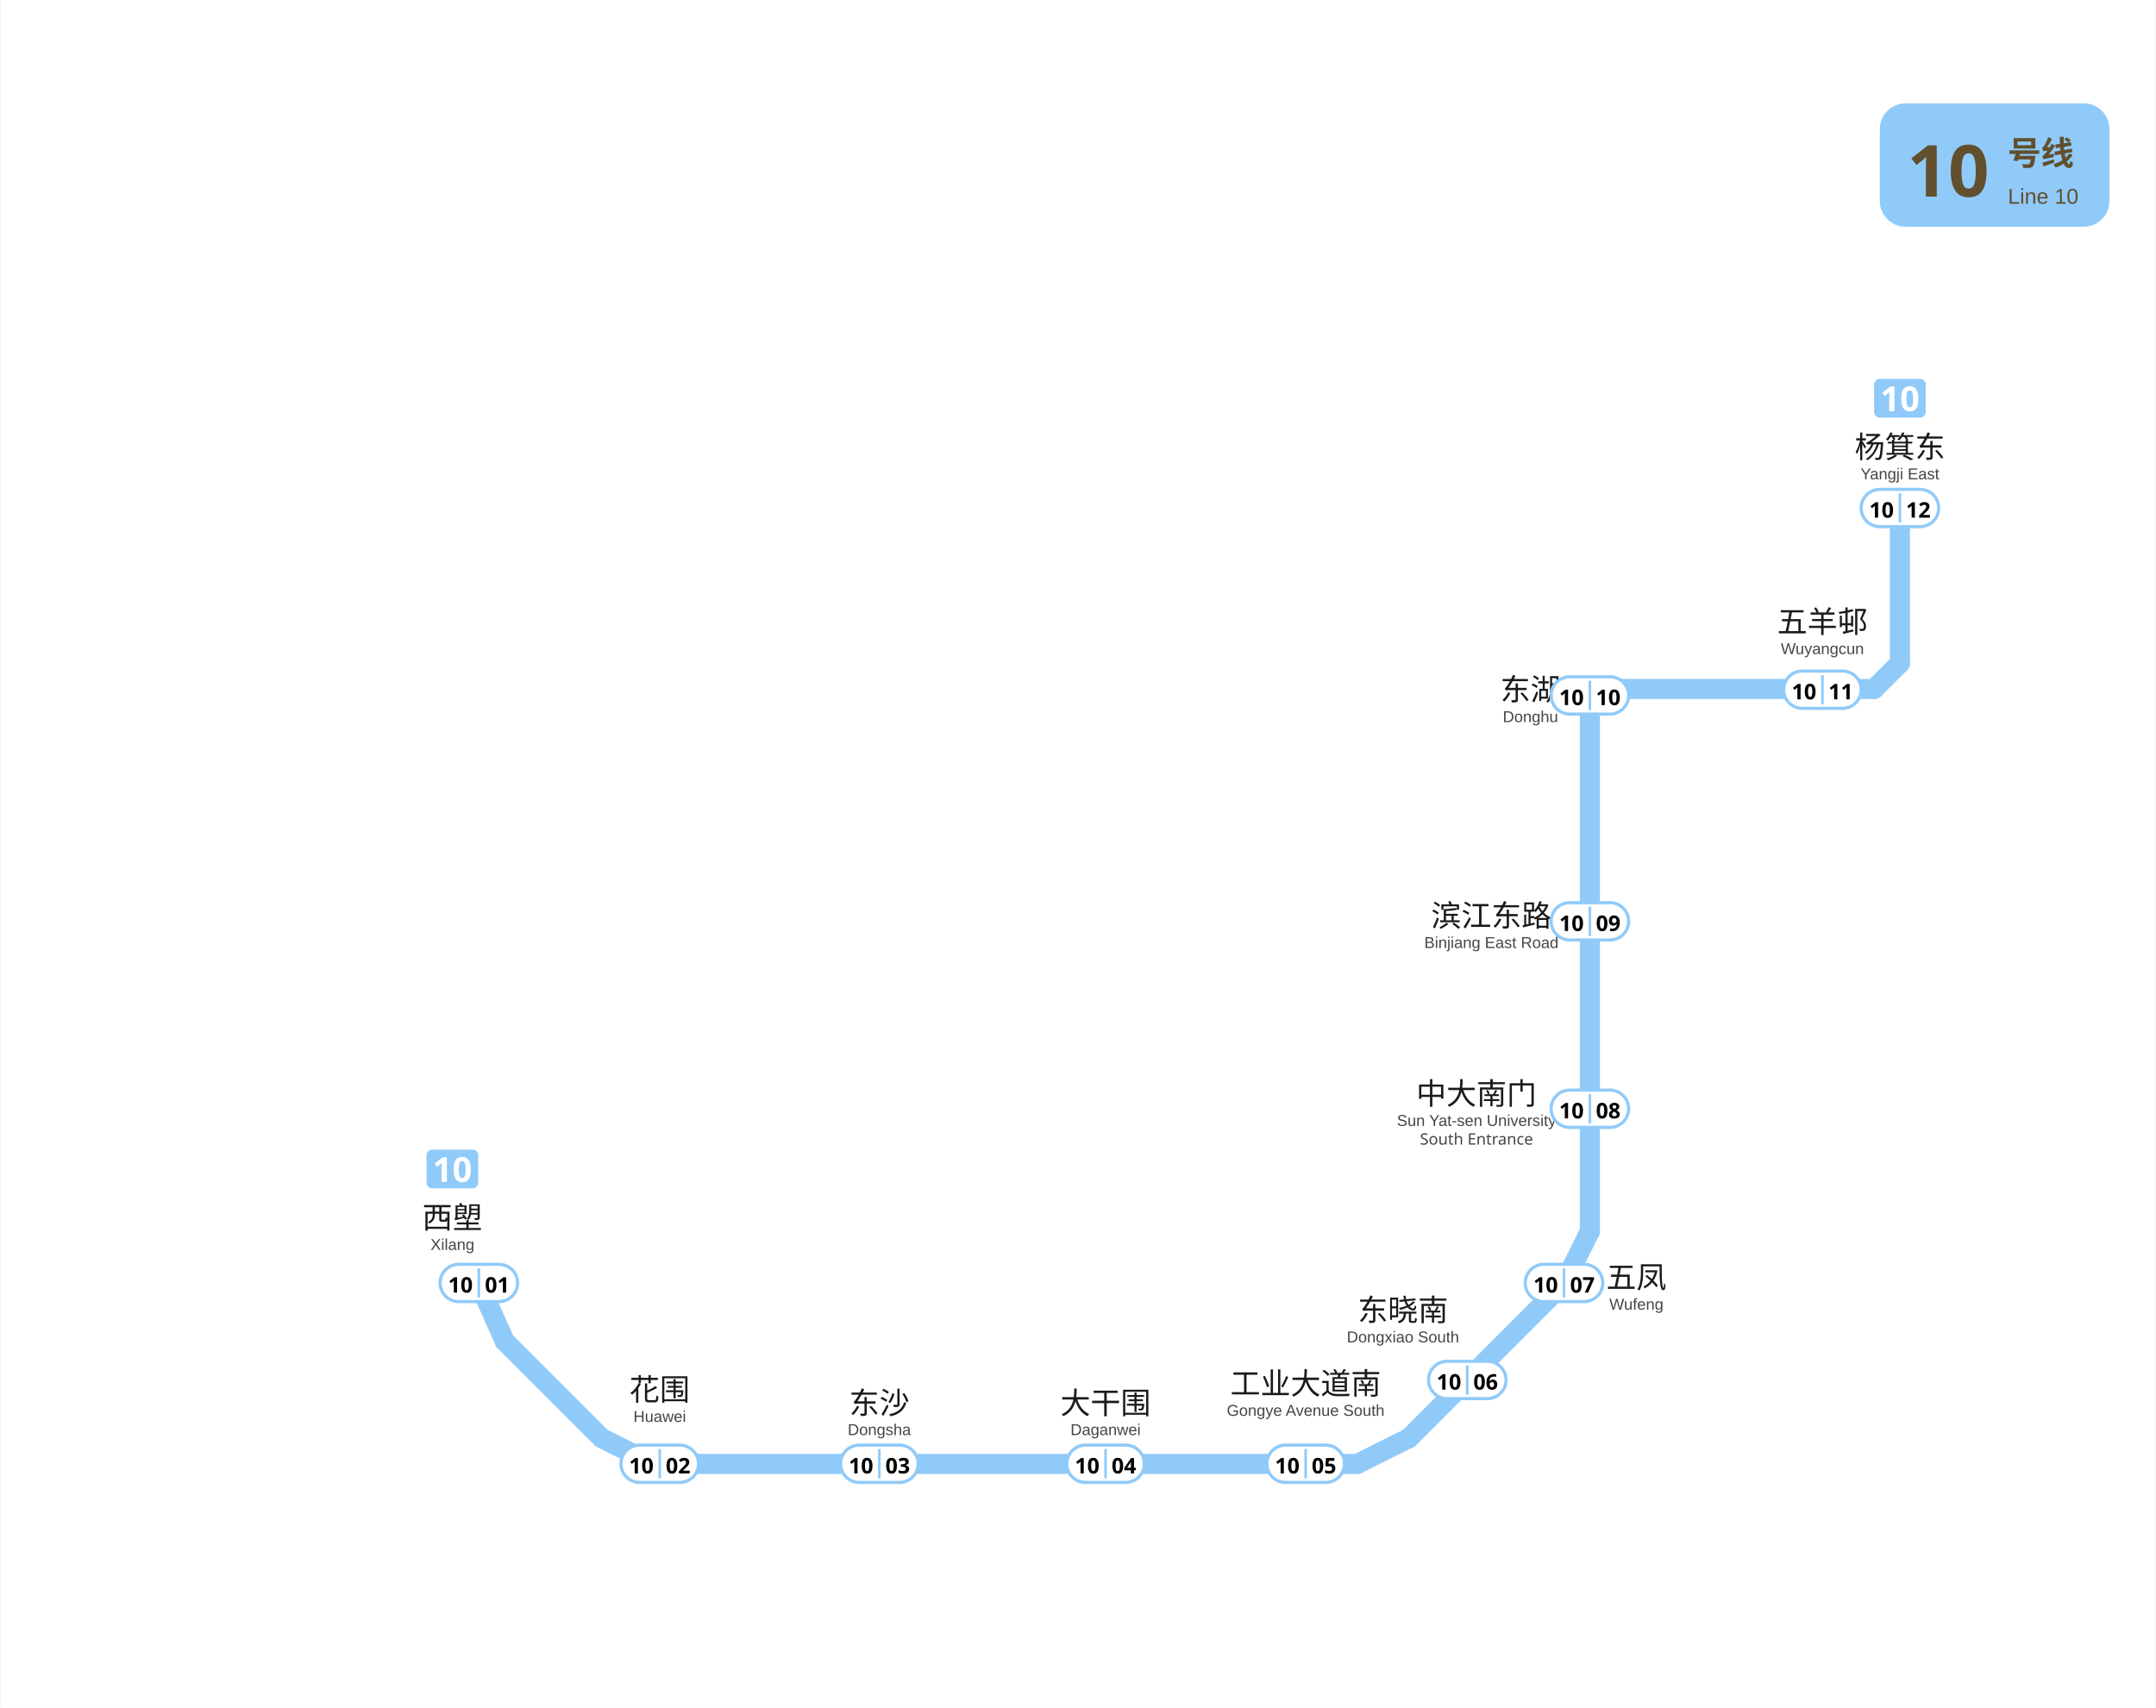
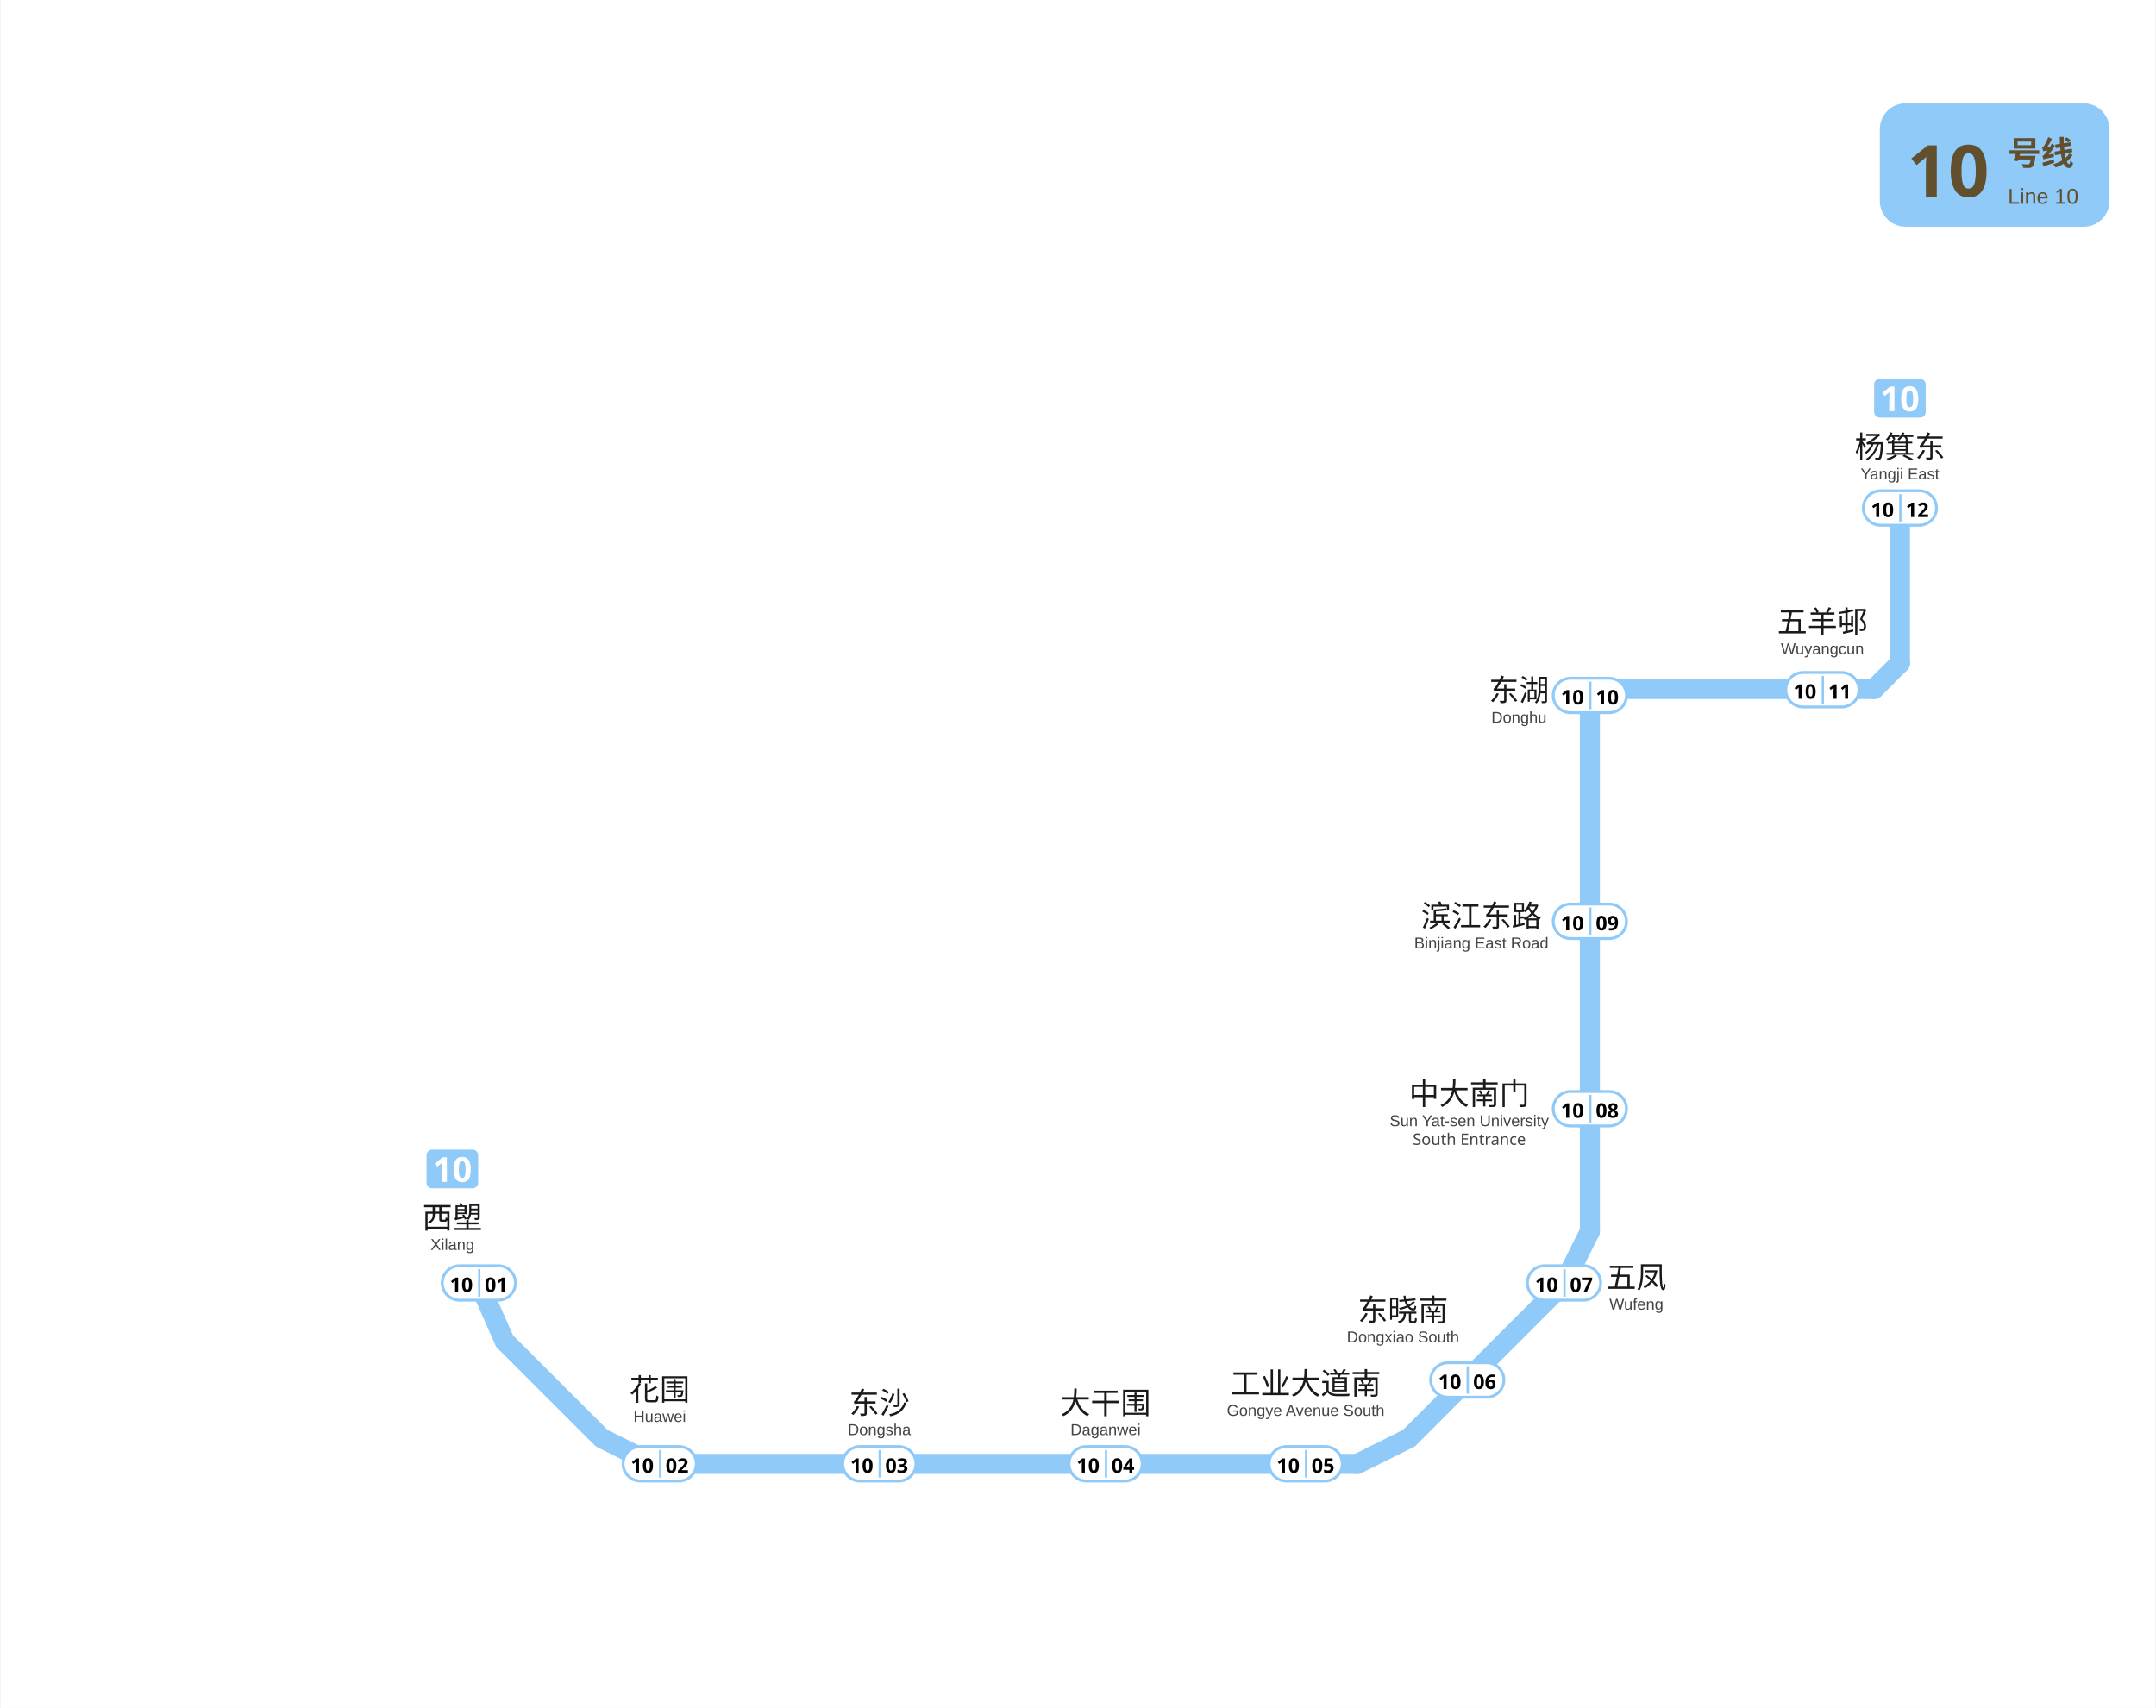
<svg xmlns="http://www.w3.org/2000/svg" viewBox="944.9 833.2 750.6 595.0" data-pins="东晓南,东沙,东湖,中大南门,五凤,五羊邨,大干围,工业大道南,杨箕东,滨江东路,花围,西塱" width="751" height="595">
  <rect x="944.883" y="833.2" width="750.617" height="595.05" fill="#ffffff" />
  <g id="走廊">
    <line x1="1111.50" y1="1280.25" x2="1120.50" y2="1300.50" style="fill:none;stroke:#90CAF9;stroke-width:7;stroke-linecap:round" />
    <line x1="1120.50" y1="1300.50" x2="1153.12" y2="1333.12" style="fill:none;stroke:#90CAF9;stroke-width:7;stroke-linecap:round" />
    <line x1="1154.25" y1="1334.25" x2="1172.25" y2="1343.25" style="fill:none;stroke:#90CAF9;stroke-width:7;stroke-linecap:round" />
    <line x1="1172.25" y1="1343.25" x2="1417.50" y2="1343.25" style="fill:none;stroke:#90CAF9;stroke-width:7;stroke-linecap:round" />
    <line x1="1417.50" y1="1343.25" x2="1435.50" y2="1334.25" style="fill:none;stroke:#90CAF9;stroke-width:7;stroke-linecap:round" />
    <line x1="1435.50" y1="1334.25" x2="1489.50" y2="1280.25" style="fill:none;stroke:#90CAF9;stroke-width:7;stroke-linecap:round" />
    <line x1="1489.50" y1="1280.25" x2="1498.50" y2="1262.25" style="fill:none;stroke:#90CAF9;stroke-width:7;stroke-linecap:round" />
    <line x1="1498.50" y1="1262.25" x2="1498.50" y2="1075.50" style="fill:none;stroke:#90CAF9;stroke-width:7;stroke-linecap:round" />
    <line x1="1498.50" y1="1075.50" x2="1507.50" y2="1073.25" style="fill:none;stroke:#90CAF9;stroke-width:7;stroke-linecap:round" />
    <line x1="1507.50" y1="1073.25" x2="1597.50" y2="1073.25" style="fill:none;stroke:#90CAF9;stroke-width:7;stroke-linecap:round" />
    <line x1="1597.50" y1="1073.25" x2="1606.50" y2="1064.25" style="fill:none;stroke:#90CAF9;stroke-width:7;stroke-linecap:round" />
    <line x1="1606.50" y1="1064.25" x2="1606.50" y2="1010.25" style="fill:none;stroke:#90CAF9;stroke-width:7;stroke-linecap:round" />
  </g>
  <g id="线路徽标">
    <g data-badge="header" transform="translate(1599.5 869.2)" data-ink="#614F2E" data-box="1599.5,869.2,1679.5,912.2" data-chip="1599.5,869.2,1679.5,912.2">
      <rect x="0" y="0" width="80.0" height="43.0" rx="9.0" fill="#90CAF9" />
      <text x="9.5" y="32.5" font-family="'Microsoft YaHei', sans-serif" font-size="25" font-weight="bold" fill="#614F2E">10</text>
      <text x="44.6" y="21.5" font-family="'Microsoft YaHei', sans-serif" font-size="11.5" font-weight="600" fill="#614F2E">号线</text>
      <text x="44.6" y="35.0" font-family="Arial, sans-serif" font-size="7.5" fill="#614F2E">Line 10</text>
    </g>
    <g data-badge="chip" transform="translate(1093.28 1233.75)" data-box="1093.3,1233.8,1111.3,1247.2">
      <path d="M16.04 13.49h-14.09c-1.07 0 -1.95 -0.88 -1.95 -1.95v-9.59c0 -1.07 0.88 -1.95 1.95 -1.95h14.09c1.07 0 1.95 0.88 1.95 1.95v9.59C17.99 12.61 17.11 13.49 16.04 13.49z" fill="#90CAF9" />
      <path d="M7.08 11.24h-1.81v-4.96c0 -0.2 0 -0.47 0.01 -0.81c0.01 -0.34 0.02 -0.64 0.04 -0.89c-0.04 0.05 -0.13 0.13 -0.26 0.26c-0.13 0.12 -0.25 0.23 -0.37 0.33l-0.98 0.79l-0.88 -1.09l2.76 -2.2h1.49V11.24z" fill="#FFFFFF" />
      <path d="M15.41 6.96c0 0.92 -0.1 1.71 -0.29 2.36c-0.2 0.66 -0.51 1.16 -0.95 1.51c-0.44 0.35 -1.02 0.53 -1.75 0.53c-1.03 0 -1.79 -0.39 -2.27 -1.16s-0.72 -1.86 -0.72 -3.24c0 -0.92 0.1 -1.71 0.29 -2.37c0.19 -0.66 0.51 -1.17 0.95 -1.52c0.44 -0.35 1.02 -0.53 1.75 -0.53c1.02 0 1.78 0.39 2.27 1.16C15.17 4.48 15.41 5.56 15.41 6.96zM11.22 6.96c0 0.98 0.08 1.71 0.25 2.2s0.48 0.74 0.94 0.74c0.45 0 0.76 -0.24 0.94 -0.73c0.18 -0.49 0.26 -1.22 0.26 -2.21c0 -0.98 -0.09 -1.71 -0.26 -2.21s-0.49 -0.74 -0.94 -0.74c-0.46 0 -0.77 0.25 -0.94 0.74S11.22 5.98 11.22 6.96z" fill="#FFFFFF" />
    </g>
    <g data-badge="chip" transform="translate(1597.51 965.21)" data-box="1597.5,965.2,1615.5,978.7">
      <path d="M16.04 13.49h-14.09c-1.07 0 -1.95 -0.88 -1.95 -1.95v-9.59c0 -1.07 0.88 -1.95 1.95 -1.95h14.09c1.07 0 1.95 0.88 1.95 1.95v9.59C17.99 12.61 17.11 13.49 16.04 13.49z" fill="#90CAF9" />
      <path d="M7.08 11.24h-1.81v-4.96c0 -0.2 0 -0.47 0.01 -0.81c0.01 -0.34 0.02 -0.64 0.04 -0.89c-0.04 0.05 -0.13 0.13 -0.26 0.26c-0.13 0.12 -0.25 0.23 -0.37 0.33l-0.98 0.79l-0.88 -1.09l2.76 -2.2h1.49V11.24z" fill="#FFFFFF" />
      <path d="M15.41 6.96c0 0.92 -0.1 1.71 -0.29 2.36c-0.2 0.66 -0.51 1.16 -0.95 1.51c-0.44 0.35 -1.02 0.53 -1.75 0.53c-1.03 0 -1.79 -0.39 -2.27 -1.16s-0.72 -1.86 -0.72 -3.24c0 -0.92 0.1 -1.71 0.29 -2.37c0.19 -0.66 0.51 -1.17 0.95 -1.52c0.44 -0.35 1.02 -0.53 1.75 -0.53c1.02 0 1.78 0.39 2.27 1.16C15.17 4.48 15.41 5.56 15.41 6.96zM11.22 6.96c0 0.98 0.08 1.71 0.25 2.2s0.48 0.74 0.94 0.74c0.45 0 0.76 -0.24 0.94 -0.73c0.18 -0.49 0.26 -1.22 0.26 -2.21c0 -0.98 -0.09 -1.71 -0.26 -2.21s-0.49 -0.74 -0.94 -0.74c-0.46 0 -0.77 0.25 -0.94 0.74S11.22 5.98 11.22 6.96z" fill="#FFFFFF" />
    </g>
  </g>
  <g id="站名标注" font-family="'Microsoft YaHei', 'PingFang SC', sans-serif">
-     <text x="1102.3" y="1261.2" text-anchor="middle" font-size="10.5" font-weight="500" fill="#1a1a1a">西塱</text>
-     <text x="1102.3" y="1268.7" text-anchor="middle" font-size="5.5" font-family="Arial, sans-serif" fill="#444444">Xilang</text>
-     <text x="1174.5" y="1321.1" text-anchor="middle" font-size="10.5" font-weight="500" fill="#1a1a1a">花围</text>
-     <text x="1174.5" y="1328.6" text-anchor="middle" font-size="5.5" font-family="Arial, sans-serif" fill="#444444">Huawei</text>
-     <text x="1251.0" y="1325.8" text-anchor="middle" font-size="10.5" font-weight="500" fill="#1a1a1a">东沙</text>
-     <text x="1251.0" y="1333.2" text-anchor="middle" font-size="5.5" font-family="Arial, sans-serif" fill="#444444">Dongsha</text>
-     <text x="1329.8" y="1325.8" text-anchor="middle" font-size="10.5" font-weight="500" fill="#1a1a1a">大干围</text>
-     <text x="1329.8" y="1333.2" text-anchor="middle" font-size="5.5" font-family="Arial, sans-serif" fill="#444444">Daganwei</text>
-     <text x="1399.5" y="1319.0" text-anchor="middle" font-size="10.5" font-weight="500" fill="#1a1a1a">工业大道南</text>
-     <text x="1399.5" y="1326.5" text-anchor="middle" font-size="5.5" font-family="Arial, sans-serif" fill="#444444">Gongye Avenue South</text>
-     <text x="1433.4" y="1293.4" text-anchor="middle" font-size="10.5" font-weight="500" fill="#1a1a1a">东晓南</text>
-     <text x="1433.4" y="1300.9" text-anchor="middle" font-size="5.5" font-family="Arial, sans-serif" fill="#444444">Dongxiao South</text>
-     <text x="1514.7" y="1282.0" text-anchor="middle" font-size="10.5" font-weight="500" fill="#1a1a1a">五凤</text>
-     <text x="1514.7" y="1289.5" text-anchor="middle" font-size="5.5" font-family="Arial, sans-serif" fill="#444444">Wufeng</text>
-     <text x="1459.0" y="1218.0" text-anchor="middle" font-size="10.5" font-weight="500" fill="#1a1a1a">中大南门</text>
-     <text x="1459.0" y="1225.5" text-anchor="middle" font-size="5.5" font-family="Arial, sans-serif" fill="#444444">Sun Yat-sen University</text>
-     <text x="1459.0" y="1232.0" text-anchor="middle" font-size="5.5" fill="#444444">South Entrance</text>
-     <text x="1464.2" y="1156.0" text-anchor="middle" font-size="10.5" font-weight="500" fill="#1a1a1a">滨江东路</text>
-     <text x="1464.2" y="1163.5" text-anchor="middle" font-size="5.5" font-family="Arial, sans-serif" fill="#444444">Binjiang East Road</text>
-     <text x="1606.5" y="992.7" text-anchor="middle" font-size="10.5" font-weight="500" fill="#1a1a1a">杨箕东</text>
-     <text x="1606.5" y="1000.2" text-anchor="middle" font-size="5.5" font-family="Arial, sans-serif" fill="#444444">Yangji East</text>
-     <text x="1477.8" y="1077.2" text-anchor="middle" font-size="10.5" font-weight="500" fill="#1a1a1a">东湖</text>
-     <text x="1477.8" y="1084.8" text-anchor="middle" font-size="5.5" font-family="Arial, sans-serif" fill="#444444">Donghu</text>
-     <text x="1579.5" y="1053.6" text-anchor="middle" font-size="10.5" font-weight="500" fill="#1a1a1a">五羊邨</text>
-     <text x="1579.5" y="1061.1" text-anchor="middle" font-size="5.5" font-family="Arial, sans-serif" fill="#444444">Wuyangcun</text>
+     <text x="1102.30" y="1261.20" text-anchor="middle" font-size="10.5" font-weight="500" fill="#1a1a1a">西塱</text>
+     <text x="1102.30" y="1268.70" text-anchor="middle" font-size="5.5" font-family="Arial, sans-serif" fill="#444444">Xilang</text>
+     <text x="1174.50" y="1321.10" text-anchor="middle" font-size="10.5" font-weight="500" fill="#1a1a1a">花围</text>
+     <text x="1174.50" y="1328.60" text-anchor="middle" font-size="5.5" font-family="Arial, sans-serif" fill="#444444">Huawei</text>
+     <text x="1251.00" y="1325.80" text-anchor="middle" font-size="10.5" font-weight="500" fill="#1a1a1a">东沙</text>
+     <text x="1251.00" y="1333.20" text-anchor="middle" font-size="5.5" font-family="Arial, sans-serif" fill="#444444">Dongsha</text>
+     <text x="1329.80" y="1325.80" text-anchor="middle" font-size="10.5" font-weight="500" fill="#1a1a1a">大干围</text>
+     <text x="1329.80" y="1333.20" text-anchor="middle" font-size="5.5" font-family="Arial, sans-serif" fill="#444444">Daganwei</text>
+     <text x="1399.50" y="1319.00" text-anchor="middle" font-size="10.5" font-weight="500" fill="#1a1a1a">工业大道南</text>
+     <text x="1399.50" y="1326.50" text-anchor="middle" font-size="5.5" font-family="Arial, sans-serif" fill="#444444">Gongye Avenue South</text>
+     <text x="1433.40" y="1293.40" text-anchor="middle" font-size="10.5" font-weight="500" fill="#1a1a1a">东晓南</text>
+     <text x="1433.40" y="1300.90" text-anchor="middle" font-size="5.5" font-family="Arial, sans-serif" fill="#444444">Dongxiao South</text>
+     <text x="1514.70" y="1282.00" text-anchor="middle" font-size="10.5" font-weight="500" fill="#1a1a1a">五凤</text>
+     <text x="1514.70" y="1289.50" text-anchor="middle" font-size="5.5" font-family="Arial, sans-serif" fill="#444444">Wufeng</text>
+     <text x="1456.50" y="1218.08" text-anchor="middle" font-size="10.5" font-weight="500" fill="#1a1a1a">中大南门</text>
+     <text x="1456.50" y="1225.58" text-anchor="middle" font-size="5.5" font-family="Arial, sans-serif" fill="#444444">Sun Yat-sen University</text>
+     <text x="1456.50" y="1232.08" text-anchor="middle" font-size="5.5" fill="#444444">South Entrance</text>
+     <text x="1460.70" y="1156.13" text-anchor="middle" font-size="10.5" font-weight="500" fill="#1a1a1a">滨江东路</text>
+     <text x="1460.70" y="1163.63" text-anchor="middle" font-size="5.5" font-family="Arial, sans-serif" fill="#444444">Binjiang East Road</text>
+     <text x="1606.50" y="992.70" text-anchor="middle" font-size="10.5" font-weight="500" fill="#1a1a1a">杨箕东</text>
+     <text x="1606.50" y="1000.20" text-anchor="middle" font-size="5.5" font-family="Arial, sans-serif" fill="#444444">Yangji East</text>
+     <text x="1473.81" y="1077.44" text-anchor="middle" font-size="10.5" font-weight="500" fill="#1a1a1a">东湖</text>
+     <text x="1473.81" y="1085.04" text-anchor="middle" font-size="5.5" font-family="Arial, sans-serif" fill="#444444">Donghu</text>
+     <text x="1579.50" y="1053.60" text-anchor="middle" font-size="10.5" font-weight="500" fill="#1a1a1a">五羊邨</text>
+     <text x="1579.50" y="1061.10" text-anchor="middle" font-size="5.5" font-family="Arial, sans-serif" fill="#444444">Wuyangcun</text>
  </g>
  <g id="编号牌" font-family="'Microsoft YaHei', 'PingFang SC', sans-serif">
-     <rect x="1098.00" y="1273.70" width="27.00" height="13.00" rx="6.50" fill="#FFFFFF" stroke="#90CAF9" stroke-width="1.1" />
-     <line x1="1111.50" y1="1275.10" x2="1111.50" y2="1285.30" stroke="#90CAF9" stroke-width="0.9" />
-     <text x="1105.10" y="1280.65" text-anchor="middle" dominant-baseline="central" font-size="7.5" font-weight="700" fill="#000000">10</text>
-     <text x="1117.90" y="1280.65" text-anchor="middle" dominant-baseline="central" font-size="7.5" font-weight="700" fill="#000000">01</text>
-     <rect x="1161.00" y="1336.70" width="27.00" height="13.00" rx="6.50" fill="#FFFFFF" stroke="#90CAF9" stroke-width="1.1" />
-     <line x1="1174.50" y1="1338.10" x2="1174.50" y2="1348.30" stroke="#90CAF9" stroke-width="0.9" />
-     <text x="1168.10" y="1343.65" text-anchor="middle" dominant-baseline="central" font-size="7.5" font-weight="700" fill="#000000">10</text>
-     <text x="1180.90" y="1343.65" text-anchor="middle" dominant-baseline="central" font-size="7.5" font-weight="700" fill="#000000">02</text>
-     <rect x="1237.50" y="1336.70" width="27.00" height="13.00" rx="6.50" fill="#FFFFFF" stroke="#90CAF9" stroke-width="1.1" />
-     <line x1="1251.00" y1="1338.10" x2="1251.00" y2="1348.30" stroke="#90CAF9" stroke-width="0.9" />
-     <text x="1244.60" y="1343.65" text-anchor="middle" dominant-baseline="central" font-size="7.5" font-weight="700" fill="#000000">10</text>
-     <text x="1257.40" y="1343.65" text-anchor="middle" dominant-baseline="central" font-size="7.5" font-weight="700" fill="#000000">03</text>
-     <rect x="1316.30" y="1336.70" width="27.00" height="13.00" rx="6.50" fill="#FFFFFF" stroke="#90CAF9" stroke-width="1.1" />
-     <line x1="1329.80" y1="1338.10" x2="1329.80" y2="1348.30" stroke="#90CAF9" stroke-width="0.9" />
-     <text x="1323.40" y="1343.65" text-anchor="middle" dominant-baseline="central" font-size="7.5" font-weight="700" fill="#000000">10</text>
-     <text x="1336.20" y="1343.65" text-anchor="middle" dominant-baseline="central" font-size="7.5" font-weight="700" fill="#000000">04</text>
-     <rect x="1386.00" y="1336.70" width="27.00" height="13.00" rx="6.50" fill="#FFFFFF" stroke="#90CAF9" stroke-width="1.1" />
-     <line x1="1399.50" y1="1338.10" x2="1399.50" y2="1348.30" stroke="#90CAF9" stroke-width="0.9" />
-     <text x="1393.10" y="1343.65" text-anchor="middle" dominant-baseline="central" font-size="7.5" font-weight="700" fill="#000000">10</text>
-     <text x="1405.90" y="1343.65" text-anchor="middle" dominant-baseline="central" font-size="7.5" font-weight="700" fill="#000000">05</text>
-     <rect x="1442.30" y="1307.50" width="27.00" height="13.00" rx="6.50" fill="#FFFFFF" stroke="#90CAF9" stroke-width="1.1" />
-     <line x1="1455.80" y1="1308.90" x2="1455.80" y2="1319.10" stroke="#90CAF9" stroke-width="0.9" />
-     <text x="1449.40" y="1314.45" text-anchor="middle" dominant-baseline="central" font-size="7.5" font-weight="700" fill="#000000">10</text>
-     <text x="1462.20" y="1314.45" text-anchor="middle" dominant-baseline="central" font-size="7.5" font-weight="700" fill="#000000">06</text>
-     <rect x="1476.00" y="1273.70" width="27.00" height="13.00" rx="6.50" fill="#FFFFFF" stroke="#90CAF9" stroke-width="1.1" />
-     <line x1="1489.50" y1="1275.10" x2="1489.50" y2="1285.30" stroke="#90CAF9" stroke-width="0.9" />
-     <text x="1483.10" y="1280.65" text-anchor="middle" dominant-baseline="central" font-size="7.5" font-weight="700" fill="#000000">10</text>
-     <text x="1495.90" y="1280.65" text-anchor="middle" dominant-baseline="central" font-size="7.5" font-weight="700" fill="#000000">07</text>
-     <rect x="1485.00" y="1213.00" width="27.00" height="13.00" rx="6.50" fill="#FFFFFF" stroke="#90CAF9" stroke-width="1.1" />
-     <line x1="1498.50" y1="1214.40" x2="1498.50" y2="1224.60" stroke="#90CAF9" stroke-width="0.9" />
-     <text x="1492.10" y="1219.95" text-anchor="middle" dominant-baseline="central" font-size="7.5" font-weight="700" fill="#000000">10</text>
-     <text x="1504.90" y="1219.95" text-anchor="middle" dominant-baseline="central" font-size="7.5" font-weight="700" fill="#000000">08</text>
-     <rect x="1485.00" y="1147.70" width="27.00" height="13.00" rx="6.50" fill="#FFFFFF" stroke="#90CAF9" stroke-width="1.1" />
-     <line x1="1498.50" y1="1149.10" x2="1498.50" y2="1159.30" stroke="#90CAF9" stroke-width="0.9" />
-     <text x="1492.10" y="1154.65" text-anchor="middle" dominant-baseline="central" font-size="7.5" font-weight="700" fill="#000000">10</text>
-     <text x="1504.90" y="1154.65" text-anchor="middle" dominant-baseline="central" font-size="7.5" font-weight="700" fill="#000000">09</text>
-     <rect x="1485.00" y="1069.00" width="27.00" height="13.00" rx="6.50" fill="#FFFFFF" stroke="#90CAF9" stroke-width="1.1" />
-     <line x1="1498.50" y1="1070.40" x2="1498.50" y2="1080.60" stroke="#90CAF9" stroke-width="0.9" />
-     <text x="1492.10" y="1075.95" text-anchor="middle" dominant-baseline="central" font-size="7.5" font-weight="700" fill="#000000">10</text>
-     <text x="1504.90" y="1075.95" text-anchor="middle" dominant-baseline="central" font-size="7.5" font-weight="700" fill="#000000">10</text>
-     <rect x="1566.00" y="1067.00" width="27.00" height="13.00" rx="6.50" fill="#FFFFFF" stroke="#90CAF9" stroke-width="1.1" />
-     <line x1="1579.50" y1="1068.40" x2="1579.50" y2="1078.60" stroke="#90CAF9" stroke-width="0.9" />
-     <text x="1573.10" y="1073.95" text-anchor="middle" dominant-baseline="central" font-size="7.5" font-weight="700" fill="#000000">10</text>
-     <text x="1585.90" y="1073.95" text-anchor="middle" dominant-baseline="central" font-size="7.5" font-weight="700" fill="#000000">11</text>
-     <rect x="1593.00" y="1003.70" width="27.00" height="13.00" rx="6.50" fill="#FFFFFF" stroke="#90CAF9" stroke-width="1.1" />
-     <line x1="1606.50" y1="1005.10" x2="1606.50" y2="1015.30" stroke="#90CAF9" stroke-width="0.9" />
-     <text x="1600.10" y="1010.65" text-anchor="middle" dominant-baseline="central" font-size="7.5" font-weight="700" fill="#000000">10</text>
-     <text x="1612.90" y="1010.65" text-anchor="middle" dominant-baseline="central" font-size="7.5" font-weight="700" fill="#000000">12</text>
+     <rect x="1098.75" y="1274.20" width="25.50" height="12.00" rx="6.00" fill="#FFFFFF" stroke="#90CAF9" stroke-width="1.0" />
+     <line x1="1111.65" y1="1275.40" x2="1111.65" y2="1285.00" stroke="#90CAF9" stroke-width="0.8" />
+     <text x="1105.40" y="1280.62" text-anchor="middle" dominant-baseline="central" font-size="7.0" font-weight="700" fill="#000000">10</text>
+     <text x="1117.55" y="1280.62" text-anchor="middle" dominant-baseline="central" font-size="7.0" font-weight="700" fill="#000000">01</text>
+     <rect x="1161.75" y="1337.20" width="25.50" height="12.00" rx="6.00" fill="#FFFFFF" stroke="#90CAF9" stroke-width="1.0" />
+     <line x1="1174.65" y1="1338.40" x2="1174.65" y2="1348.00" stroke="#90CAF9" stroke-width="0.8" />
+     <text x="1168.40" y="1343.62" text-anchor="middle" dominant-baseline="central" font-size="7.0" font-weight="700" fill="#000000">10</text>
+     <text x="1180.55" y="1343.62" text-anchor="middle" dominant-baseline="central" font-size="7.0" font-weight="700" fill="#000000">02</text>
+     <rect x="1238.25" y="1337.20" width="25.50" height="12.00" rx="6.00" fill="#FFFFFF" stroke="#90CAF9" stroke-width="1.0" />
+     <line x1="1251.15" y1="1338.40" x2="1251.15" y2="1348.00" stroke="#90CAF9" stroke-width="0.8" />
+     <text x="1244.90" y="1343.62" text-anchor="middle" dominant-baseline="central" font-size="7.0" font-weight="700" fill="#000000">10</text>
+     <text x="1257.05" y="1343.62" text-anchor="middle" dominant-baseline="central" font-size="7.0" font-weight="700" fill="#000000">03</text>
+     <rect x="1317.05" y="1337.20" width="25.50" height="12.00" rx="6.00" fill="#FFFFFF" stroke="#90CAF9" stroke-width="1.0" />
+     <line x1="1329.95" y1="1338.40" x2="1329.95" y2="1348.00" stroke="#90CAF9" stroke-width="0.8" />
+     <text x="1323.70" y="1343.62" text-anchor="middle" dominant-baseline="central" font-size="7.0" font-weight="700" fill="#000000">10</text>
+     <text x="1335.85" y="1343.62" text-anchor="middle" dominant-baseline="central" font-size="7.0" font-weight="700" fill="#000000">04</text>
+     <rect x="1386.75" y="1337.20" width="25.50" height="12.00" rx="6.00" fill="#FFFFFF" stroke="#90CAF9" stroke-width="1.0" />
+     <line x1="1399.65" y1="1338.40" x2="1399.65" y2="1348.00" stroke="#90CAF9" stroke-width="0.8" />
+     <text x="1393.40" y="1343.62" text-anchor="middle" dominant-baseline="central" font-size="7.0" font-weight="700" fill="#000000">10</text>
+     <text x="1405.55" y="1343.62" text-anchor="middle" dominant-baseline="central" font-size="7.0" font-weight="700" fill="#000000">05</text>
+     <rect x="1443.05" y="1308.00" width="25.50" height="12.00" rx="6.00" fill="#FFFFFF" stroke="#90CAF9" stroke-width="1.0" />
+     <line x1="1455.95" y1="1309.20" x2="1455.95" y2="1318.80" stroke="#90CAF9" stroke-width="0.8" />
+     <text x="1449.70" y="1314.42" text-anchor="middle" dominant-baseline="central" font-size="7.0" font-weight="700" fill="#000000">10</text>
+     <text x="1461.85" y="1314.42" text-anchor="middle" dominant-baseline="central" font-size="7.0" font-weight="700" fill="#000000">06</text>
+     <rect x="1476.75" y="1274.20" width="25.50" height="12.00" rx="6.00" fill="#FFFFFF" stroke="#90CAF9" stroke-width="1.0" />
+     <line x1="1489.65" y1="1275.40" x2="1489.65" y2="1285.00" stroke="#90CAF9" stroke-width="0.8" />
+     <text x="1483.40" y="1280.62" text-anchor="middle" dominant-baseline="central" font-size="7.0" font-weight="700" fill="#000000">10</text>
+     <text x="1495.55" y="1280.62" text-anchor="middle" dominant-baseline="central" font-size="7.0" font-weight="700" fill="#000000">07</text>
+     <rect x="1485.75" y="1213.50" width="25.50" height="12.00" rx="6.00" fill="#FFFFFF" stroke="#90CAF9" stroke-width="1.0" />
+     <line x1="1498.65" y1="1214.70" x2="1498.65" y2="1224.30" stroke="#90CAF9" stroke-width="0.8" />
+     <text x="1492.40" y="1219.92" text-anchor="middle" dominant-baseline="central" font-size="7.0" font-weight="700" fill="#000000">10</text>
+     <text x="1504.55" y="1219.92" text-anchor="middle" dominant-baseline="central" font-size="7.0" font-weight="700" fill="#000000">08</text>
+     <rect x="1485.75" y="1148.20" width="25.50" height="12.00" rx="6.00" fill="#FFFFFF" stroke="#90CAF9" stroke-width="1.0" />
+     <line x1="1498.65" y1="1149.40" x2="1498.65" y2="1159.00" stroke="#90CAF9" stroke-width="0.8" />
+     <text x="1492.40" y="1154.62" text-anchor="middle" dominant-baseline="central" font-size="7.0" font-weight="700" fill="#000000">10</text>
+     <text x="1504.55" y="1154.62" text-anchor="middle" dominant-baseline="central" font-size="7.0" font-weight="700" fill="#000000">09</text>
+     <rect x="1485.75" y="1069.50" width="25.50" height="12.00" rx="6.00" fill="#FFFFFF" stroke="#90CAF9" stroke-width="1.0" />
+     <line x1="1498.65" y1="1070.70" x2="1498.65" y2="1080.30" stroke="#90CAF9" stroke-width="0.8" />
+     <text x="1492.40" y="1075.92" text-anchor="middle" dominant-baseline="central" font-size="7.0" font-weight="700" fill="#000000">10</text>
+     <text x="1504.55" y="1075.92" text-anchor="middle" dominant-baseline="central" font-size="7.0" font-weight="700" fill="#000000">10</text>
+     <rect x="1566.75" y="1067.50" width="25.50" height="12.00" rx="6.00" fill="#FFFFFF" stroke="#90CAF9" stroke-width="1.0" />
+     <line x1="1579.65" y1="1068.70" x2="1579.65" y2="1078.30" stroke="#90CAF9" stroke-width="0.8" />
+     <text x="1573.40" y="1073.92" text-anchor="middle" dominant-baseline="central" font-size="7.0" font-weight="700" fill="#000000">10</text>
+     <text x="1585.55" y="1073.92" text-anchor="middle" dominant-baseline="central" font-size="7.0" font-weight="700" fill="#000000">11</text>
+     <rect x="1593.75" y="1004.20" width="25.50" height="12.00" rx="6.00" fill="#FFFFFF" stroke="#90CAF9" stroke-width="1.0" />
+     <line x1="1606.65" y1="1005.40" x2="1606.65" y2="1015.00" stroke="#90CAF9" stroke-width="0.8" />
+     <text x="1600.40" y="1010.62" text-anchor="middle" dominant-baseline="central" font-size="7.0" font-weight="700" fill="#000000">10</text>
+     <text x="1612.55" y="1010.62" text-anchor="middle" dominant-baseline="central" font-size="7.0" font-weight="700" fill="#000000">12</text>
  </g>
</svg>
